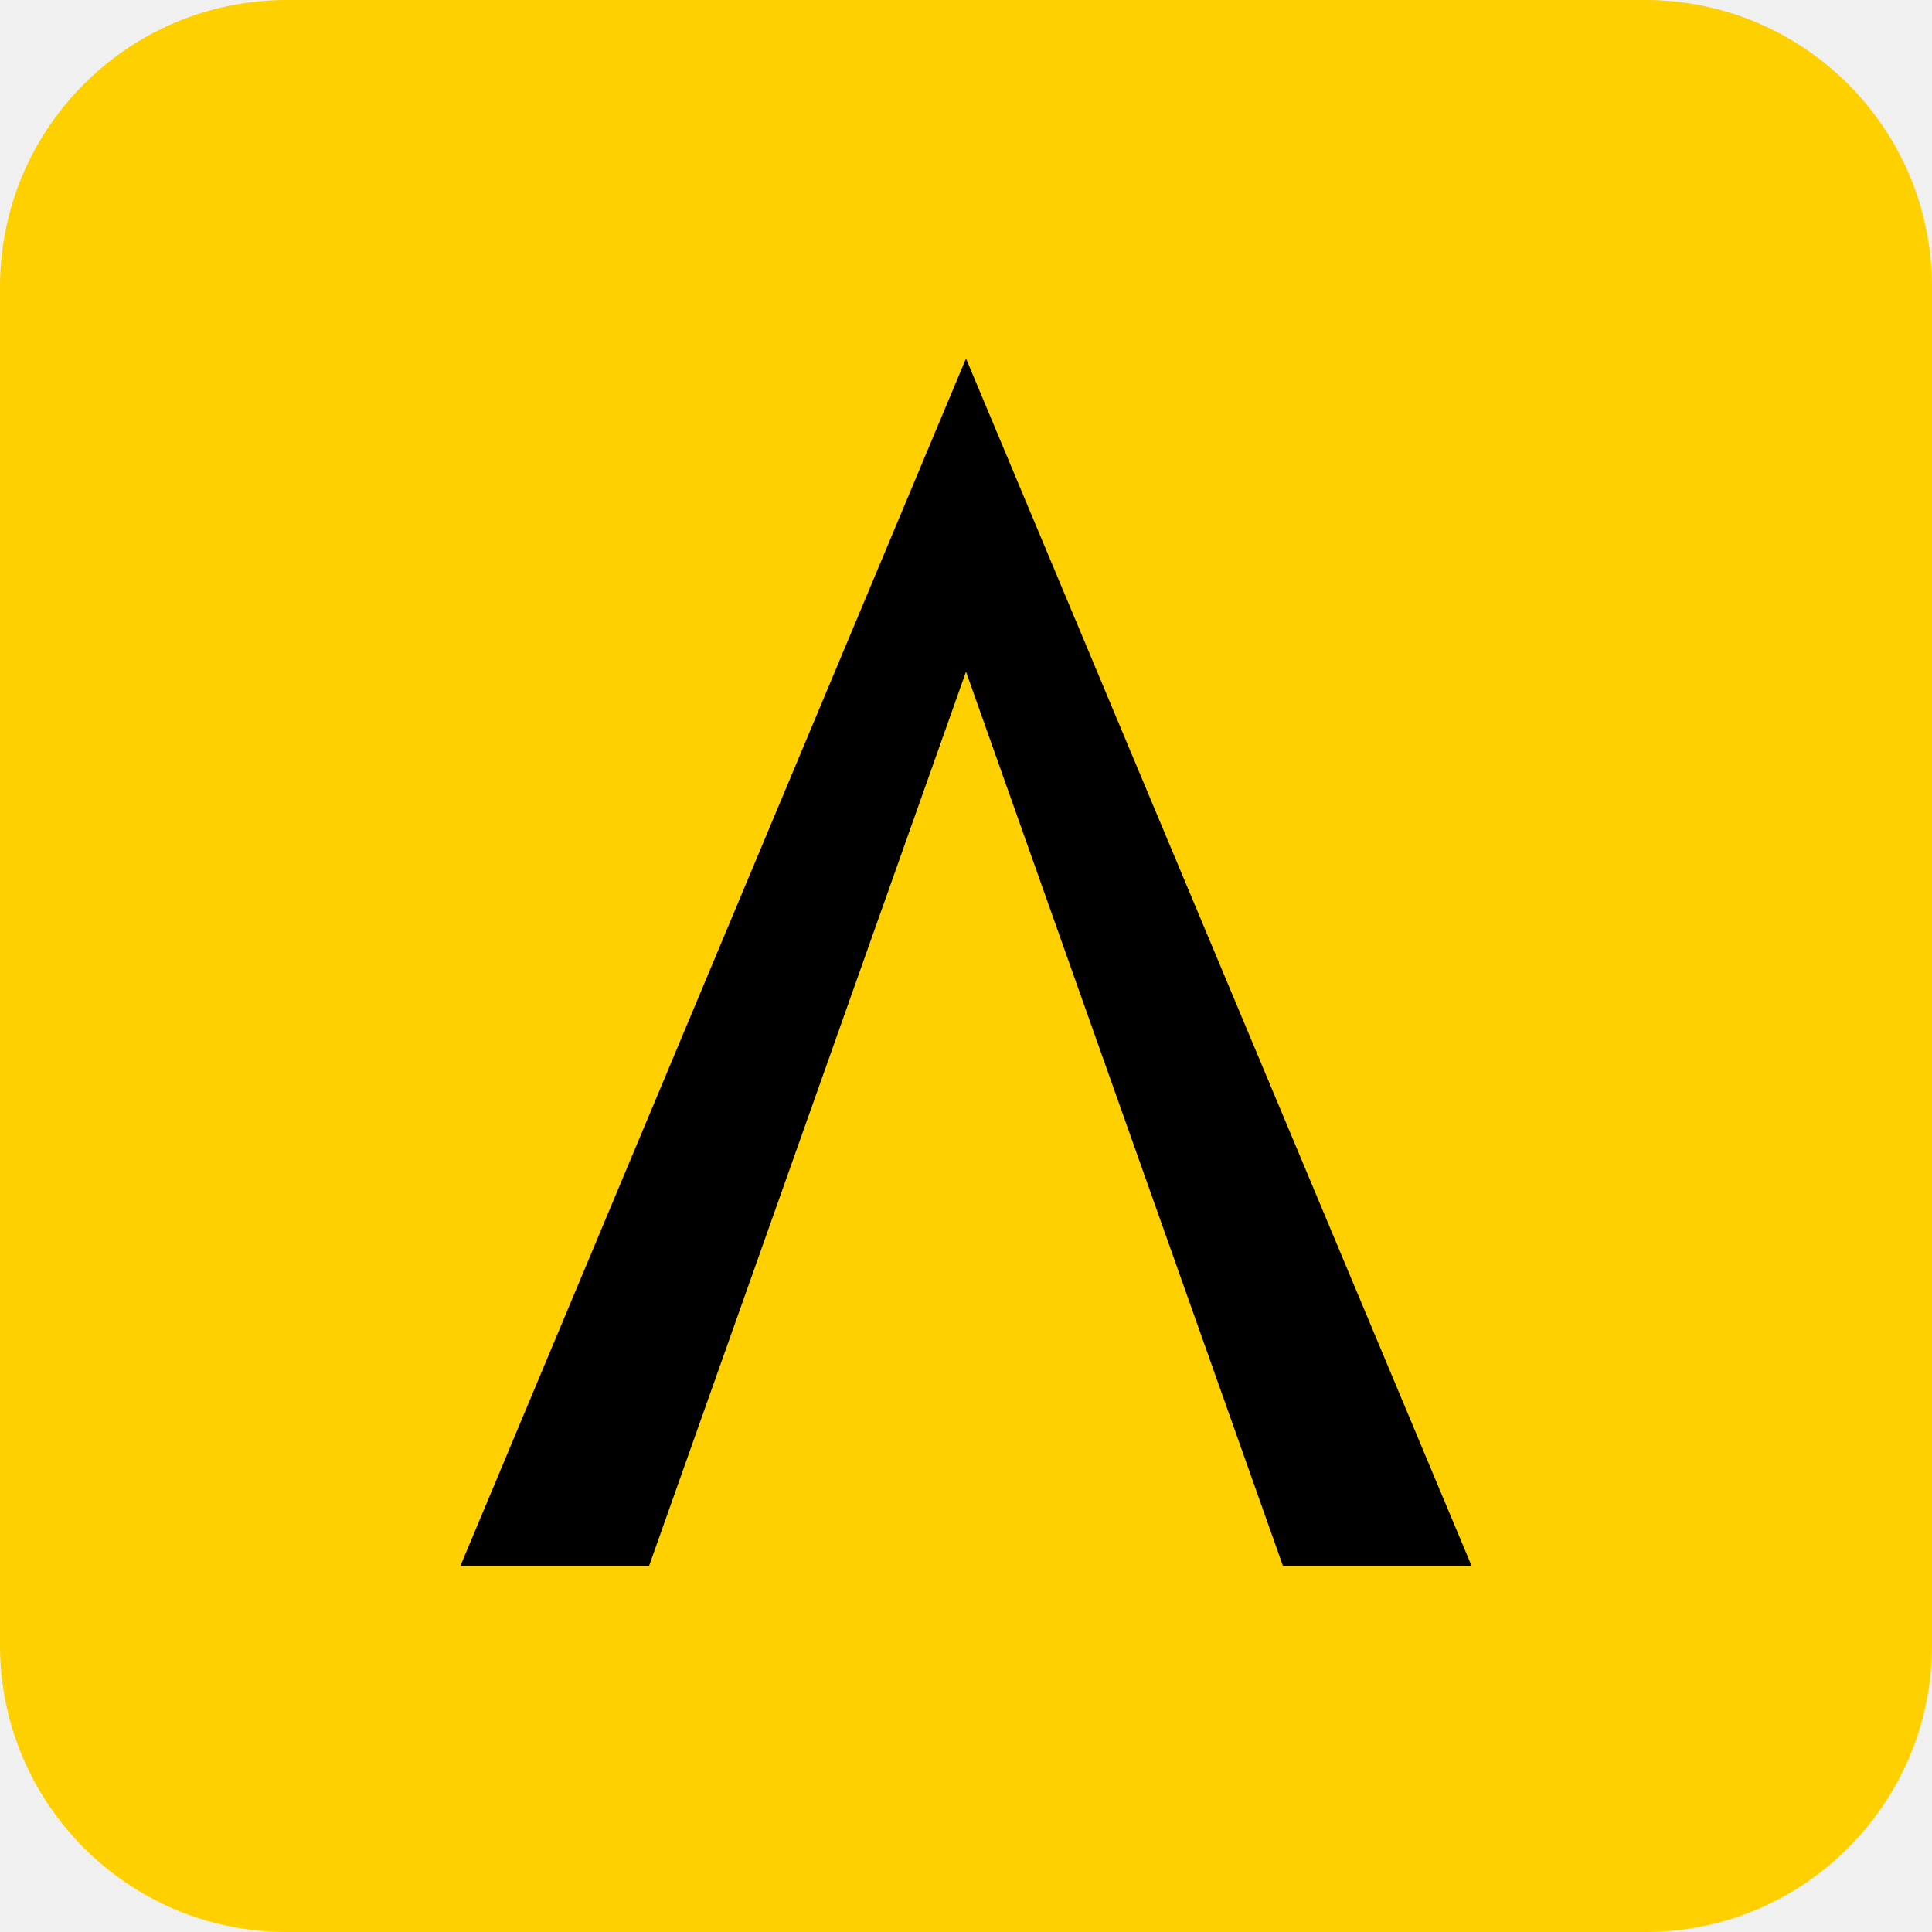
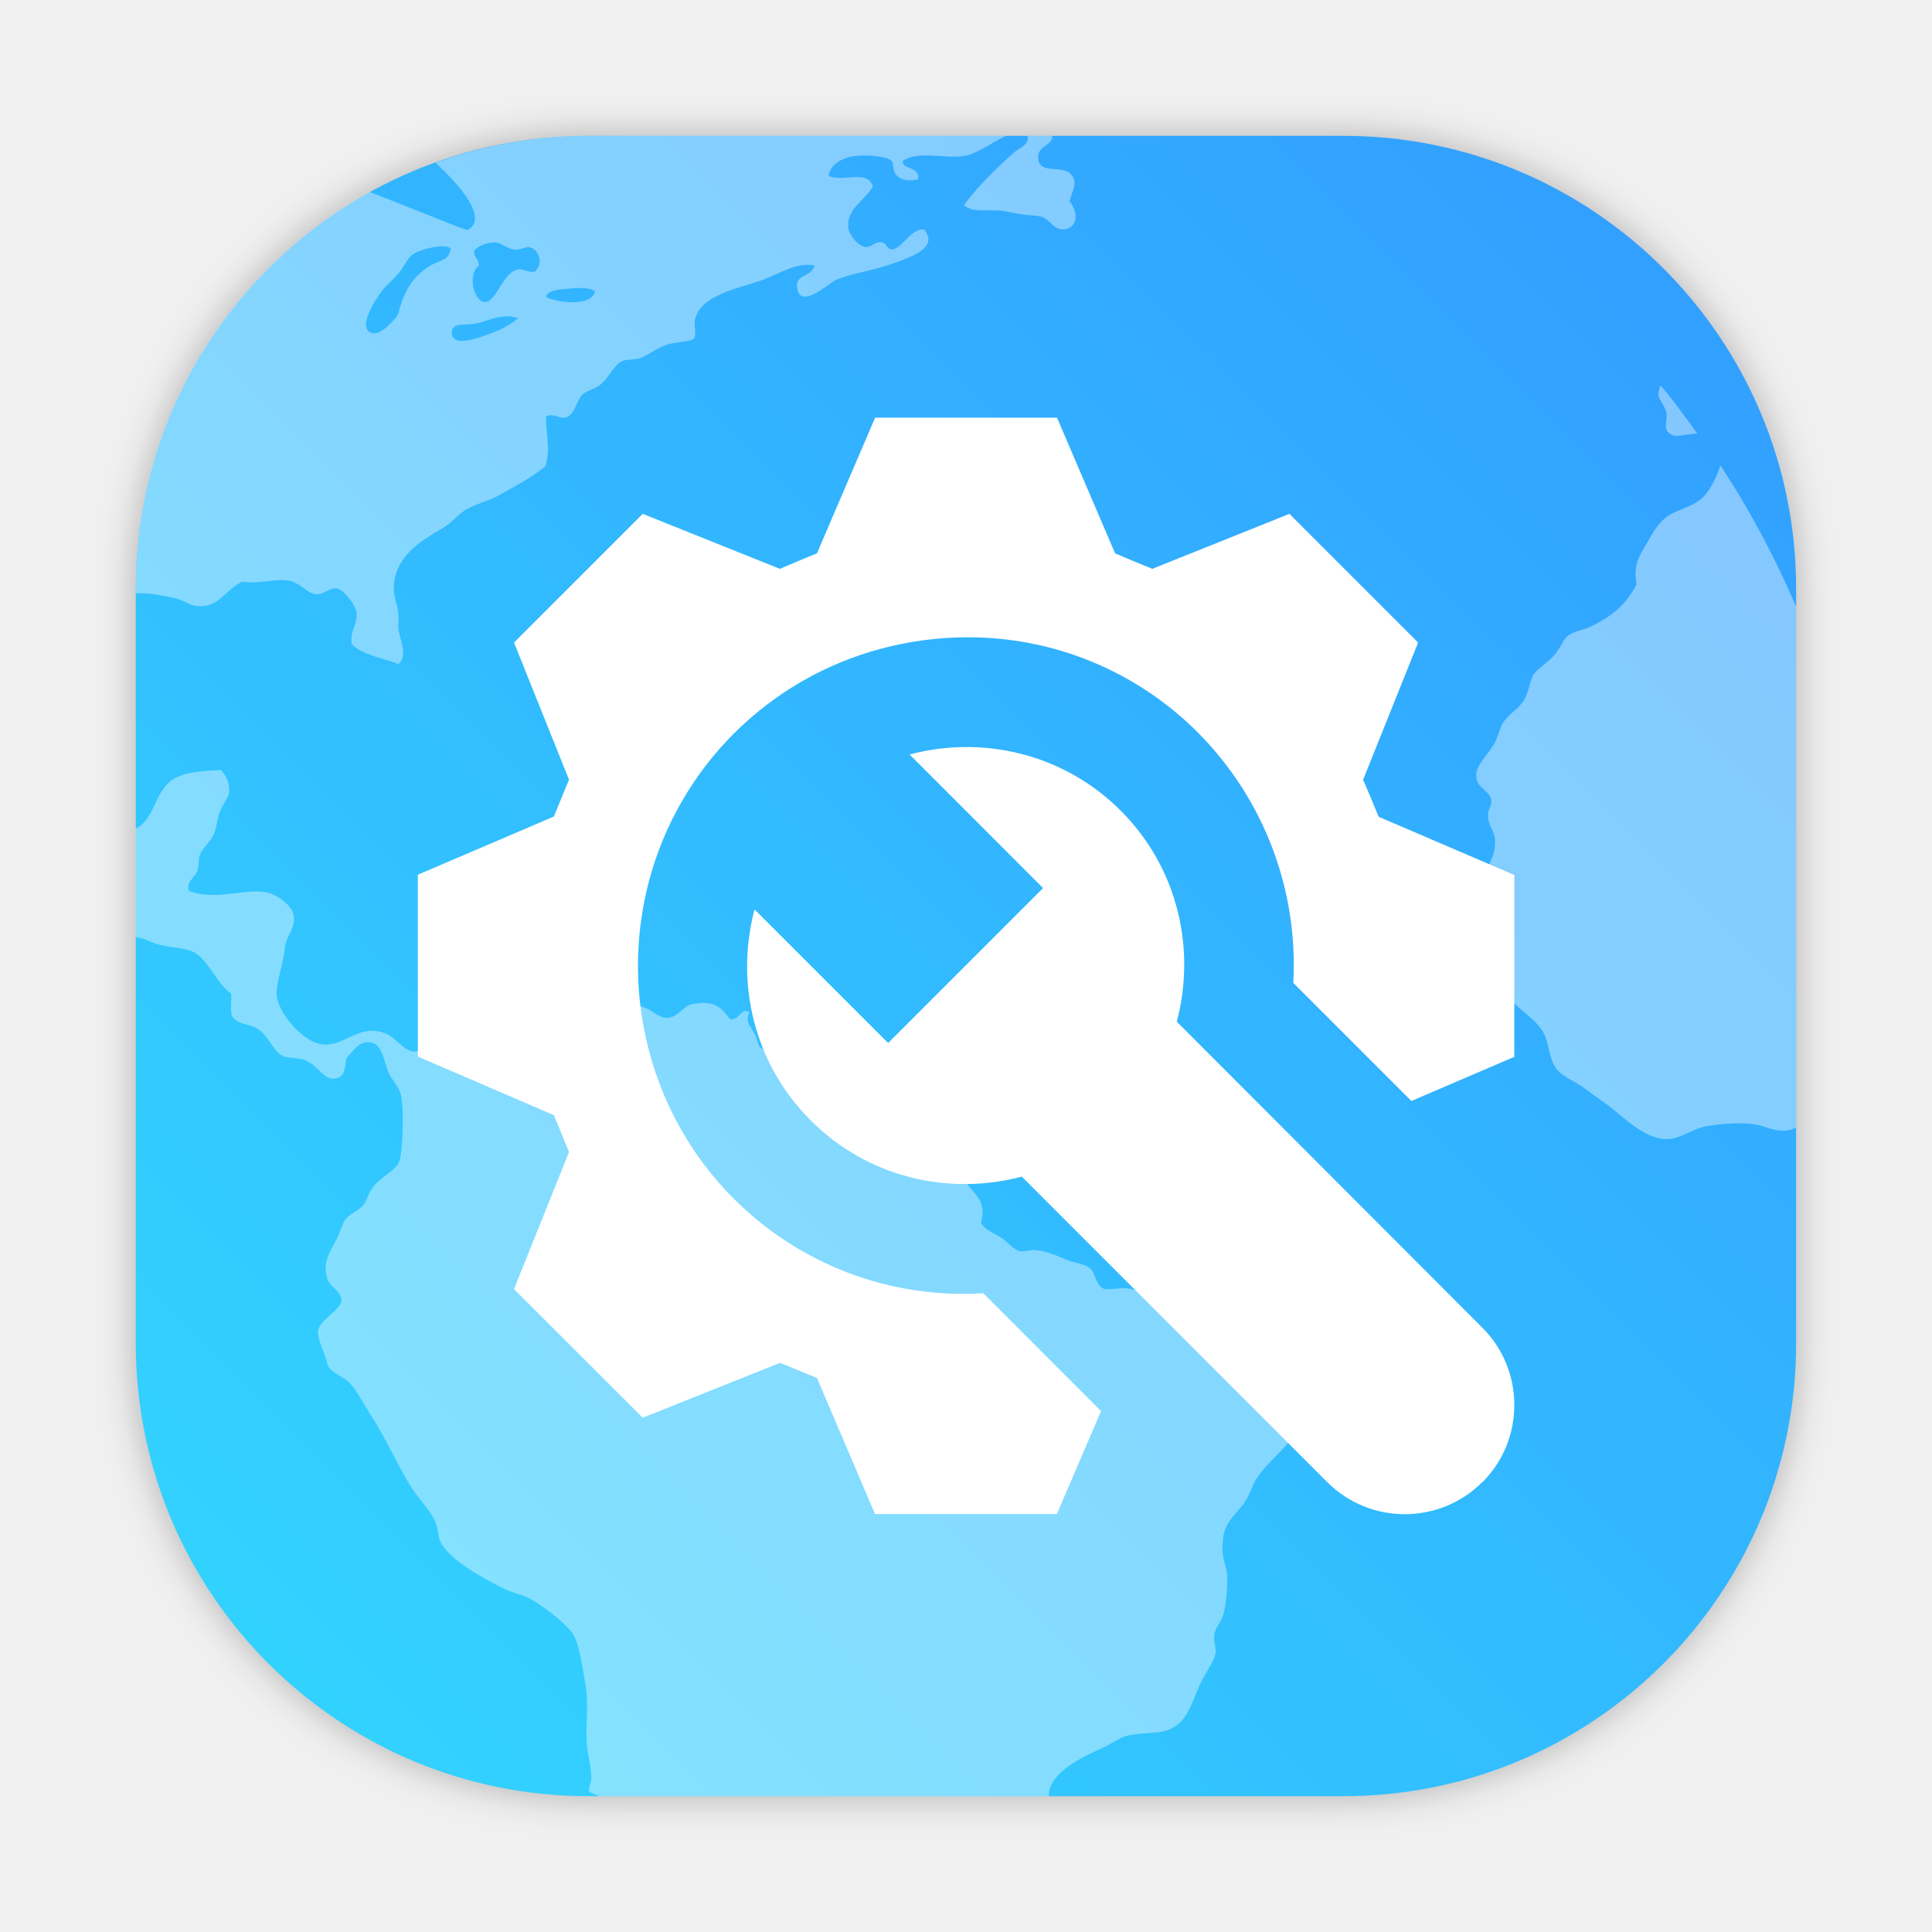
- <svg xmlns="http://www.w3.org/2000/svg" viewBox="0 0 512 512" width="512" height="512">
-   <rect width="512" height="512" rx="76" ry="76" fill="#FFD000" />
-   <path fill="#000000" d="M256,95        L390,415 H340        L256,178        L172,415 H122        Z" />
+ <svg xmlns="http://www.w3.org/2000/svg" width="64" height="64" version="1.1" viewBox="0 0 16.933 16.933">
+   <defs>
+     <filter id="filter1057-75" x="-.027" y="-.027" width="1.054" height="1.054" color-interpolation-filters="sRGB">
+       <feGaussianBlur stdDeviation="0.619" />
+     </filter>
+     <linearGradient id="linearGradient1053-3" x1="-127" x2="-72" y1="60" y2="5" gradientTransform="matrix(.26458 0 0 .26458 36.957 1.9345)" gradientUnits="userSpaceOnUse">
+       <stop stop-color="#32d7ff" offset="0" />
+       <stop stop-color="#329bff" offset="1" />
+     </linearGradient>
+   </defs>
+   <g transform="translate(-2.1639 -2.0694)">
+     <g>
+       <rect transform="matrix(.26458 0 0 .26458 2.1639 2.0694)" x="4.5" y="4.5" width="55" height="55" ry="15" fill="#141414" filter="url(#filter1057-75)" opacity=".3" stroke-linecap="round" stroke-width="2.744" />
+       <rect x="3.354" y="3.26" width="14.552" height="14.552" ry="3.969" fill="url(#linearGradient1053-3)" stroke-linecap="round" stroke-width=".726" />
+       <path d="m7.323 3.26c-0.472 0-0.923 0.086-1.342 0.236 0.42 0.388 0.379 0.546 0.278 0.589-0.013 0.005-0.545-0.215-0.855-0.332-1.224 0.675-2.05 1.975-2.05 3.476v0.041c0.019-1.35e-4 0.038-8.731e-4 0.042-0.001 0.087-0.002 0.211 0.024 0.294 0.041 0.077 0.016 0.139 0.067 0.205 0.072 0.188 0.014 0.233-0.132 0.387-0.214 0.159 0.022 0.264-0.027 0.407-0.011 0.098 0.011 0.168 0.116 0.244 0.121 0.064 0.006 0.12-0.06 0.182-0.051 0.06 0.009 0.164 0.14 0.174 0.214 0.013 0.092-0.067 0.174-0.041 0.275 0.096 0.098 0.27 0.117 0.407 0.174 0.089-0.074 0.012-0.21 0-0.316-0.002-0.047 0.006-0.089 0-0.132-0.008-0.073-0.039-0.14-0.04-0.203-0.002-0.29 0.233-0.426 0.428-0.54 0.084-0.05 0.151-0.138 0.224-0.174 0.103-0.052 0.18-0.064 0.266-0.112 0.154-0.087 0.286-0.156 0.407-0.254 0.056-0.131 0.005-0.308 0.01-0.438 0.056-0.034 0.104 0.014 0.163 0.01 0.093-0.019 0.101-0.151 0.154-0.203 0.031-0.03 0.114-0.052 0.152-0.082 0.093-0.073 0.123-0.183 0.204-0.214 0.029-0.012 0.096-0.008 0.142-0.021 0.06-0.016 0.146-0.087 0.244-0.121 0.064-0.022 0.211-0.027 0.235-0.051 0.03-0.031-4.763e-4 -0.117 0.01-0.163 0.049-0.23 0.396-0.279 0.601-0.356 0.144-0.054 0.291-0.154 0.449-0.124-0.031 0.109-0.178 0.071-0.153 0.204 0.034 0.184 0.281-0.053 0.346-0.08 0.124-0.052 0.338-0.084 0.501-0.144 0.143-0.052 0.399-0.132 0.265-0.296-0.112-0.006-0.167 0.132-0.265 0.174-0.068 0.011-0.055-0.057-0.113-0.062-0.055-0.006-0.086 0.051-0.142 0.041-0.056-0.009-0.134-0.097-0.143-0.163-0.022-0.17 0.143-0.24 0.214-0.367-0.047-0.154-0.259-0.032-0.388-0.092 0.013-0.092 0.107-0.155 0.214-0.172 0.088-0.015 0.284-0.007 0.336 0.039 0.03 0.026 0.002 0.09 0.051 0.133 0.052 0.047 0.116 0.042 0.183 0.031 0.024-0.116-0.151-0.087-0.132-0.164 0.138-0.09 0.361-0.016 0.53-0.041 0.097-0.014 0.199-0.083 0.285-0.131 0.027-0.015 0.058-0.031 0.088-0.047zm3.848 0c0.017 0.079-0.076 0.107-0.121 0.147-0.156 0.139-0.317 0.298-0.438 0.459 0.074 0.073 0.21 0.036 0.335 0.051 0.049 0.006 0.111 0.021 0.163 0.03 0.061 0.011 0.126 0.008 0.173 0.02 0.086 0.021 0.109 0.112 0.193 0.112 0.139-2.476e-4 0.141-0.151 0.062-0.245 0.025-0.096 0.064-0.146 0.03-0.213-0.063-0.126-0.293-0.006-0.305-0.163-0.007-0.102 0.085-0.097 0.122-0.173-8.21e-4 -0.01 9.79e-4 -0.017 1e-3 -0.026zm-4.658 0.936h0.001c0.048 0.006 0.105 0.058 0.162 0.062 0.054 0.002 0.099-0.03 0.132-0.021 0.085 0.022 0.121 0.151 0.041 0.214-0.067 0.008-0.092-0.029-0.143-0.02-0.138 0.023-0.192 0.294-0.295 0.285-0.098-0.008-0.15-0.246-0.051-0.317 0.006-0.062-0.045-0.071-0.042-0.132 0.029-0.037 0.113-0.078 0.194-0.071zm-0.459 0.032c0.028 0.001 0.05 0.008 0.06 0.02-0.014 0.109-0.099 0.101-0.182 0.152-0.145 0.087-0.228 0.22-0.274 0.407-0.013 0.054-0.156 0.198-0.225 0.184-0.162-0.034 0.045-0.332 0.082-0.377 0.041-0.05 0.096-0.094 0.144-0.152 0.047-0.056 0.077-0.132 0.122-0.163 0.049-0.034 0.189-0.075 0.274-0.071zm1.206 0.366c0.052 0.001 0.098 0.009 0.119 0.03-0.033 0.135-0.323 0.099-0.429 0.05 0.006-0.051 0.086-0.065 0.152-0.071 0.047-0.002 0.105-0.011 0.157-0.009zm-0.66 0.248c0.034-0.001 0.07 0.006 0.106 0.016-0.094 0.078-0.196 0.123-0.357 0.174-0.077 0.024-0.211 0.054-0.224-0.032-0.016-0.106 0.113-0.081 0.184-0.091 0.089-0.012 0.187-0.064 0.291-0.067zm10.119 0.604c-0.012 0.029-0.021 0.058-0.02 0.085 0.006 0.049 0.06 0.096 0.072 0.163 0.006 0.035-0.017 0.112 0 0.144 0.049 0.095 0.177 0.027 0.269 0.032-0.104-0.144-0.208-0.288-0.322-0.424zm0.521 0.701c-0.015 0.07-0.063 0.162-0.101 0.22-0.089 0.135-0.209 0.141-0.336 0.213-0.106 0.06-0.152 0.16-0.214 0.265-0.067 0.113-0.109 0.182-0.082 0.346-0.091 0.181-0.228 0.291-0.417 0.377-0.056 0.025-0.132 0.035-0.183 0.072-0.041 0.029-0.064 0.108-0.122 0.173-0.071 0.08-0.146 0.113-0.183 0.174-0.029 0.047-0.039 0.14-0.072 0.203-0.044 0.086-0.136 0.128-0.193 0.214-0.026 0.04-0.043 0.121-0.072 0.174-0.065 0.117-0.175 0.202-0.163 0.305 0.012 0.1 0.125 0.117 0.133 0.204 0.002 0.049-0.032 0.079-0.03 0.133 0.002 0.078 0.054 0.133 0.06 0.193 0.015 0.151-0.051 0.211-0.08 0.315-0.014 0.049-0.007 0.105-0.021 0.144-0.025 0.076-0.131 0.144-0.133 0.234-0.001 0.064 0.065 0.115 0.071 0.204 0.002 0.062-0.031 0.127-0.02 0.184 0.021 0.111 0.22 0.24 0.306 0.326 0.115 0.115 0.266 0.205 0.316 0.326 0.042 0.103 0.041 0.237 0.122 0.315 0.059 0.057 0.158 0.093 0.234 0.153 0.071 0.056 0.148 0.104 0.224 0.163 0.124 0.097 0.312 0.29 0.51 0.275 0.103-0.007 0.209-0.091 0.326-0.112 0.12-0.021 0.277-0.033 0.398-0.02 0.093 0.009 0.189 0.065 0.285 0.06 0.033-2e-3 0.068-0.013 0.103-0.026v-4.569c-0.187-0.433-0.407-0.849-0.665-1.238zm-13.142 2.669-5.159e-4 0.002c-0.169 0.009-0.281 0.017-0.377 0.06-0.209 0.095-0.184 0.365-0.368 0.454v0.951c0.01 0.002 0.021 0.003 0.031 0.005 0.053 0.012 0.093 0.034 0.144 0.052 0.108 0.036 0.24 0.032 0.326 0.07 0.13 0.058 0.225 0.302 0.336 0.367 0.006 0.066-0.013 0.154 0.011 0.203 0.053 0.072 0.127 0.056 0.214 0.102 0.104 0.056 0.136 0.201 0.234 0.245 0.034 0.015 0.119 0.013 0.173 0.029 0.135 0.041 0.179 0.197 0.295 0.163 0.076-0.022 0.07-0.101 0.082-0.173 0.05-0.054 0.105-0.141 0.183-0.142 0.127-0.006 0.137 0.131 0.183 0.254 0.026 0.07 0.094 0.13 0.112 0.203 0.032 0.127 0.016 0.506-0.011 0.581-0.032 0.093-0.158 0.132-0.235 0.235-0.036 0.048-0.054 0.119-0.082 0.153-0.05 0.061-0.124 0.077-0.161 0.133-0.021 0.032-0.041 0.099-0.062 0.142-0.061 0.13-0.143 0.221-0.091 0.377 0.021 0.064 0.121 0.107 0.121 0.182 2.91e-4 0.089-0.188 0.168-0.203 0.266-0.011 0.072 0.059 0.201 0.082 0.296 0.017 0.071 0.151 0.115 0.193 0.163 0.072 0.08 0.128 0.194 0.194 0.295 0.129 0.198 0.23 0.44 0.356 0.633 0.066 0.101 0.16 0.191 0.204 0.296 0.022 0.053 0.02 0.115 0.04 0.163 0.073 0.164 0.394 0.336 0.56 0.418 0.078 0.038 0.164 0.051 0.235 0.091 0.108 0.06 0.322 0.222 0.376 0.317 0.049 0.085 0.079 0.292 0.102 0.427 0.032 0.179 8.467e-4 0.316 0.011 0.51 0.006 0.105 0.04 0.21 0.041 0.315 3.969e-4 0.037-0.019 0.064-0.021 0.102-5.9e-5 0.006 0.002 0.013 0.002 0.019 0.029 0.013 0.059 0.024 0.088 0.037h3.941c0.002-0.017-7.41e-4 -0.034 0.004-0.052 0.049-0.183 0.302-0.295 0.479-0.377 0.061-0.028 0.123-0.074 0.173-0.091 0.123-0.043 0.276-0.019 0.388-0.06 0.191-0.07 0.211-0.275 0.305-0.449 0.045-0.082 0.103-0.165 0.112-0.224 0.007-0.053-0.02-0.102-0.011-0.164 9e-3 -0.062 0.065-0.115 0.082-0.182 0.022-0.088 0.032-0.217 0.032-0.316 0-0.081-0.038-0.151-0.041-0.224-0.013-0.264 0.095-0.294 0.193-0.438 0.049-0.071 0.068-0.153 0.102-0.204 0.164-0.245 0.449-0.363 0.428-0.733-0.006-0.122-0.084-0.4-0.174-0.439-0.052-0.022-0.17-0.002-0.244-0.03-0.241-0.09-0.382-0.388-0.631-0.407-0.053-0.006-0.102 0.022-0.162 0.021-0.099-0.006-0.248-0.069-0.357-0.082-0.069-0.007-0.162 0.021-0.204 0-0.064-0.031-0.07-0.148-0.121-0.183-0.041-0.029-0.121-0.038-0.183-0.062-0.1-0.038-0.18-0.083-0.296-0.091-0.036-0.002-0.08 0.017-0.122 0.011-0.064-0.011-0.115-0.086-0.174-0.122-0.074-0.045-0.143-0.067-0.173-0.131 0.067-0.219-0.118-0.28-0.163-0.407-0.021-0.059-0.012-0.131-0.03-0.184-0.027-0.076-0.102-0.12-0.184-0.183-0.147-0.113-0.278-0.22-0.489-0.246-0.093-0.012-0.185 0.028-0.297 0.021-0.119-0.007-0.267-0.112-0.356-0.213-0.086-0.099-0.128-0.188-0.203-0.235-0.071-0.046-0.166-0.044-0.214-0.09-0.022-0.02-0.018-0.055-0.041-0.103-0.036-0.074-0.096-0.115-0.051-0.204-0.081-0.042-0.084 0.077-0.173 0.062-0.079-0.112-0.146-0.165-0.326-0.132-0.082 0.015-0.128 0.119-0.224 0.121-0.079 0.006-0.141-0.088-0.244-0.102-0.078-0.011-0.168 0.021-0.224 0.011-0.087-0.017-0.114-0.089-0.193-0.142-0.058-0.038-0.171-0.104-0.204-0.103-0.102 0.006-0.175 0.218-0.316 0.143-0.069-0.087 0.112-0.133 0.03-0.214-0.062-0.062-0.114 0.028-0.163 0.062-0.057 0.039-0.11 0.078-0.172 0.101-0.14 0.052-0.228 0.025-0.337 0.081-0.101 0.052-0.105 0.14-0.163 0.244-0.047 0.085-0.154 0.21-0.224 0.215-0.085 0.006-0.167-0.119-0.244-0.153-0.233-0.101-0.346 0.09-0.54 0.092-0.18 0.006-0.437-0.29-0.428-0.459 0.002-0.103 0.06-0.259 0.072-0.387 0.011-0.101 0.08-0.163 0.081-0.255 0.002-0.124-0.164-0.219-0.244-0.234-0.19-0.035-0.455 0.076-0.673-0.011-0.042-0.069 0.049-0.117 0.072-0.184 0.013-0.038 0.005-0.089 0.019-0.131 0.024-0.065 0.093-0.115 0.123-0.183 0.022-0.052 0.028-0.128 0.051-0.193 0.027-0.074 0.076-0.122 0.082-0.174 0.007-0.069-0.019-0.148-0.072-0.193zm2.723 2.159c0.068 0.007 0.077 0.149 0.007 0.16-0.076 0.012-0.115-0.12-0.041-0.154 0.013-0.006 0.024-0.006 0.034-0.006z" fill="#fff" opacity=".4" stroke-width=".538" />
+     </g>
+     <path d="m15.155 15.06a0.962 0.962 0 0 1-1.358 0l-2.677-2.678c-0.641 0.169-1.348 0.01-1.85-0.492-0.503-0.503-0.662-1.21-0.493-1.85l1.171 1.171 1.358-1.358-1.17-1.171c0.64-0.169 1.348-0.01 1.85 0.492 0.502 0.502 0.661 1.209 0.492 1.85l2.675 2.679c0.377 0.374 0.377 0.984 0.003 1.358zm-3.728 0.279h-1.594l-0.509-1.192c-0.123-0.051-0.2-0.082-0.323-0.133l-1.204 0.481-1.128-1.127 0.482-1.202a38.787 38.787 0 0 1-0.133-0.323l-1.192-0.513v-1.594l1.192-0.51c0.045-0.108 0.089-0.215 0.133-0.323l-0.482-1.202 1.128-1.128 1.202 0.482c0.125-0.054 0.2-0.085 0.325-0.136l0.51-1.189h1.594l0.509 1.189c0.126 0.054 0.2 0.085 0.326 0.136l1.202-0.482 1.128 1.128-0.482 1.202c0.054 0.125 0.085 0.2 0.136 0.325l1.189 0.51v1.594l-0.902 0.387-1.035-1.035a2.887 2.887 0 0 0-0.833-2.191 2.838 2.838 0 0 0-2.027-0.838c-0.251 0-0.502 0.034-0.746 0.098a2.868 2.868 0 0 0-2.042 2.042c-0.261 0.992 0.021 2.056 0.74 2.776a2.838 2.838 0 0 0 2.191 0.833l1.032 1.033-0.387 0.902z" fill="#fff" stroke-width=".009" p-id="4564" />
+   </g>
</svg>
